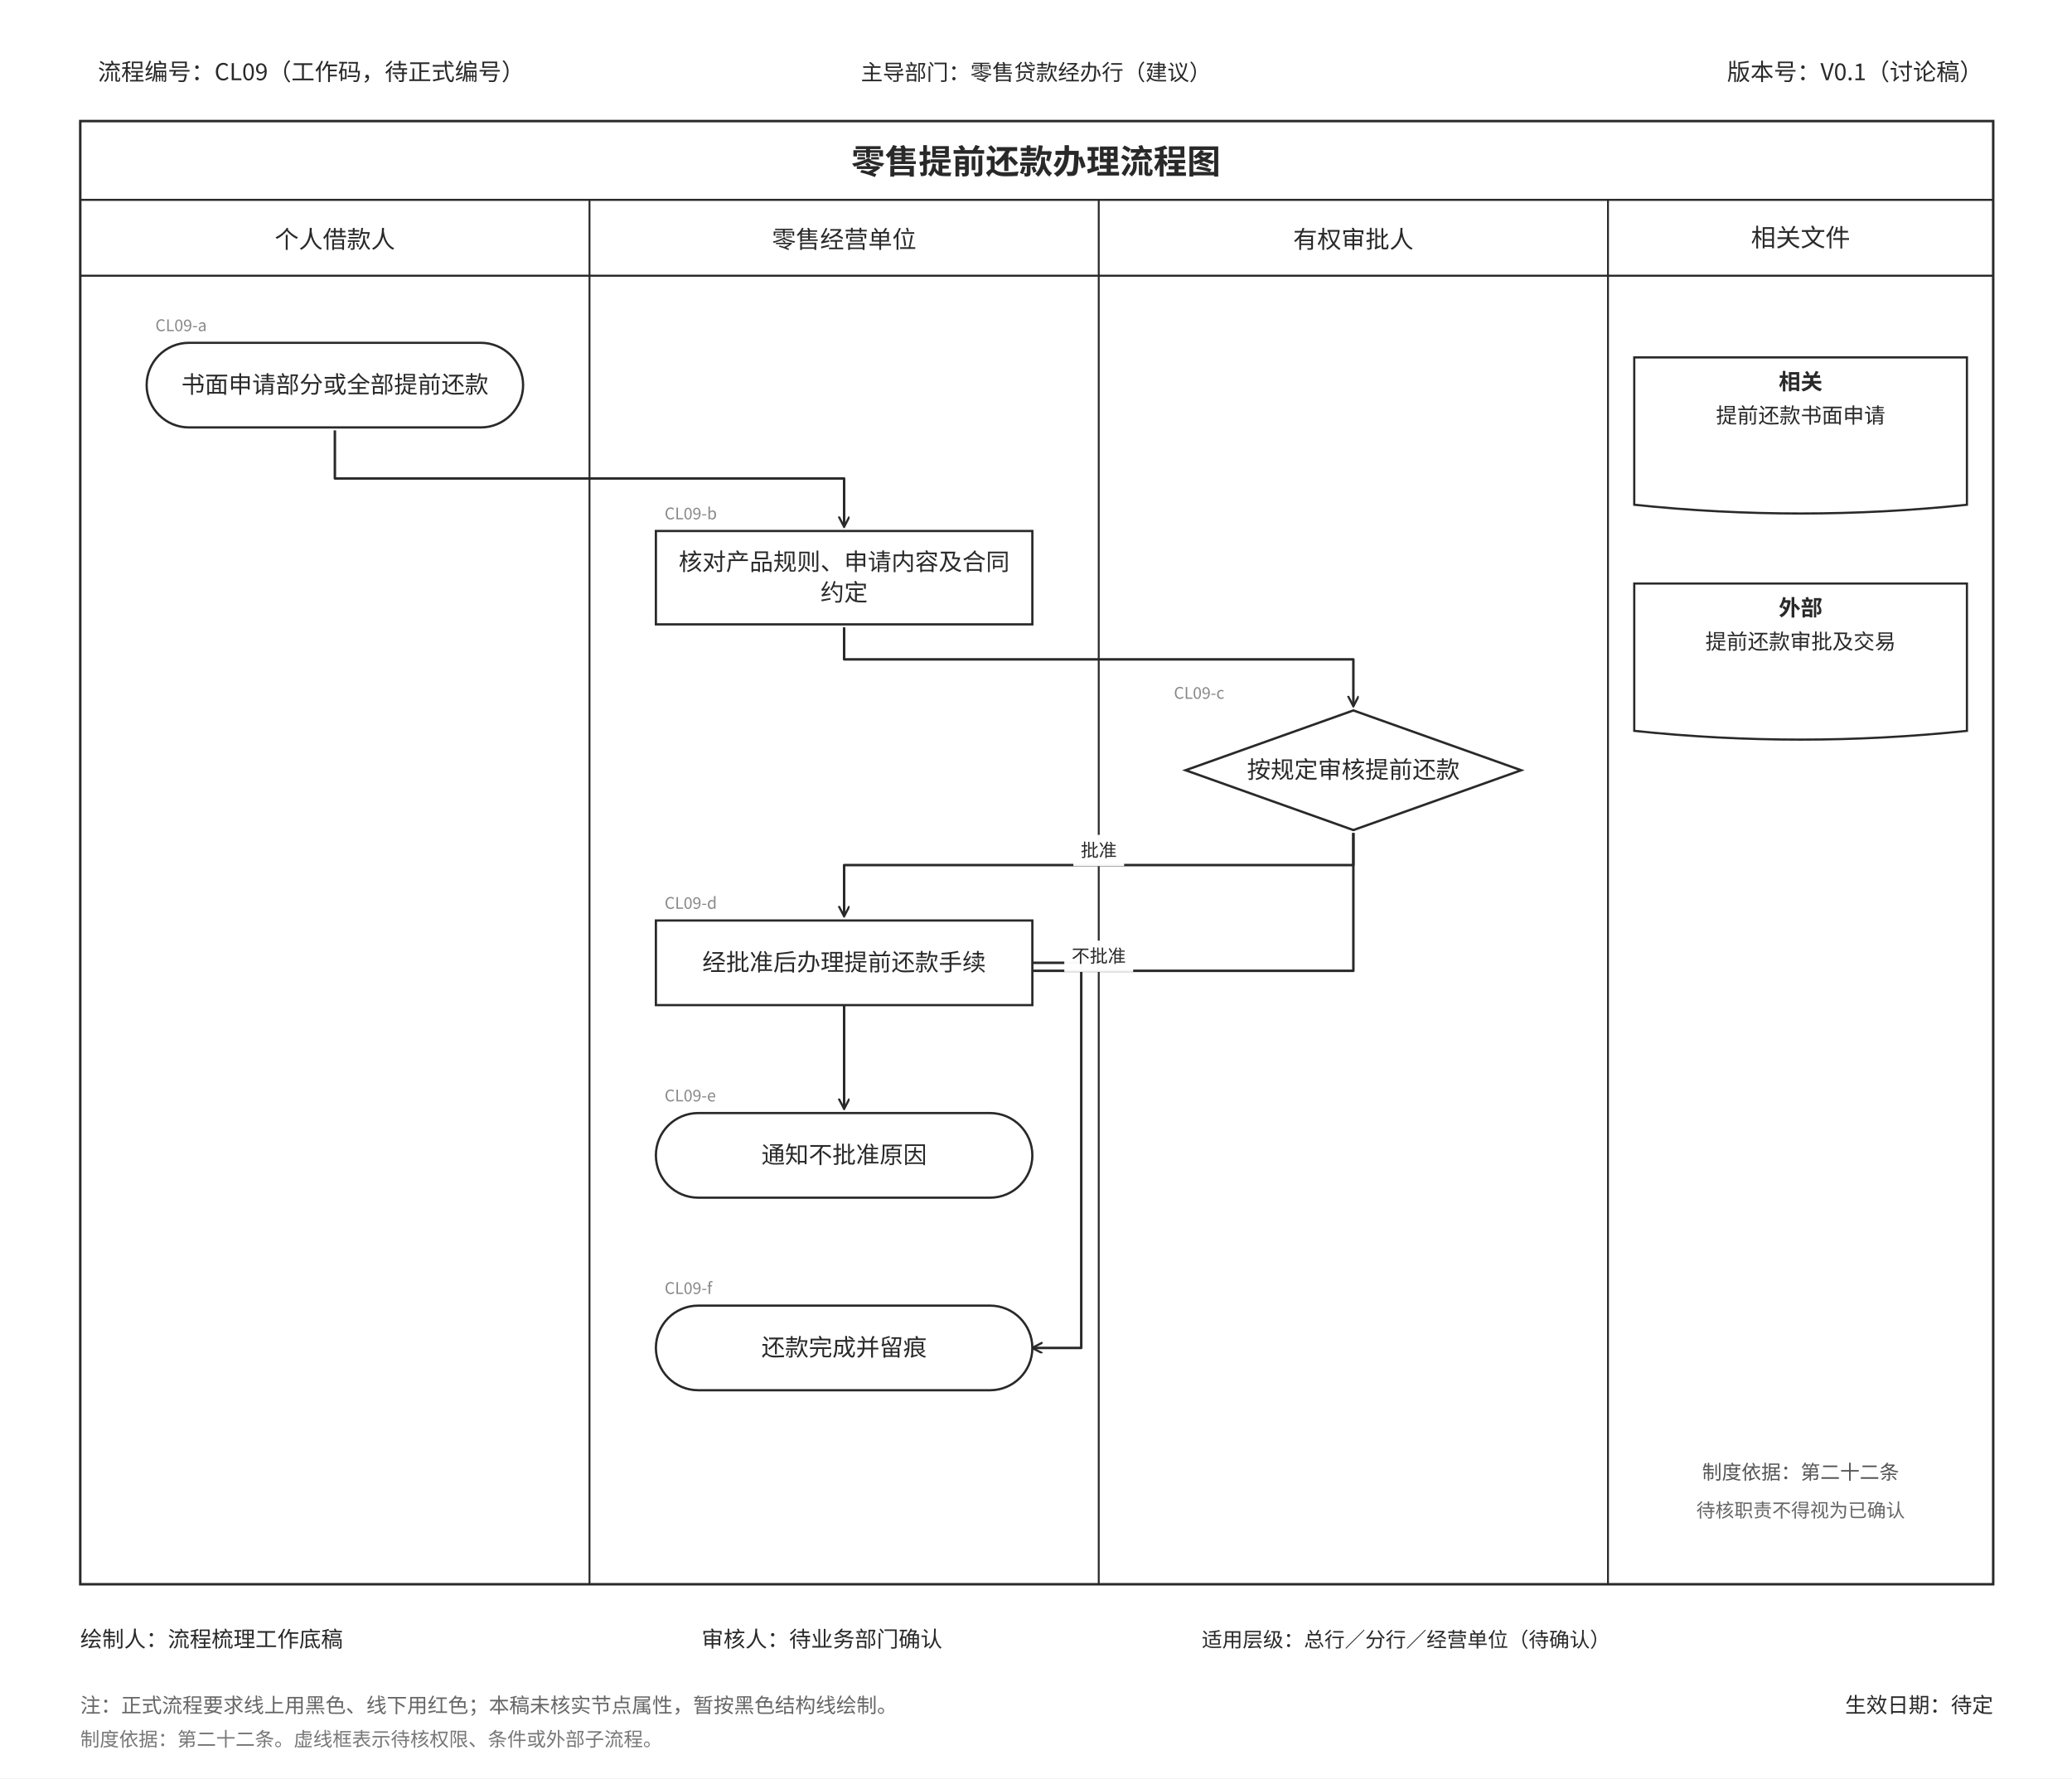
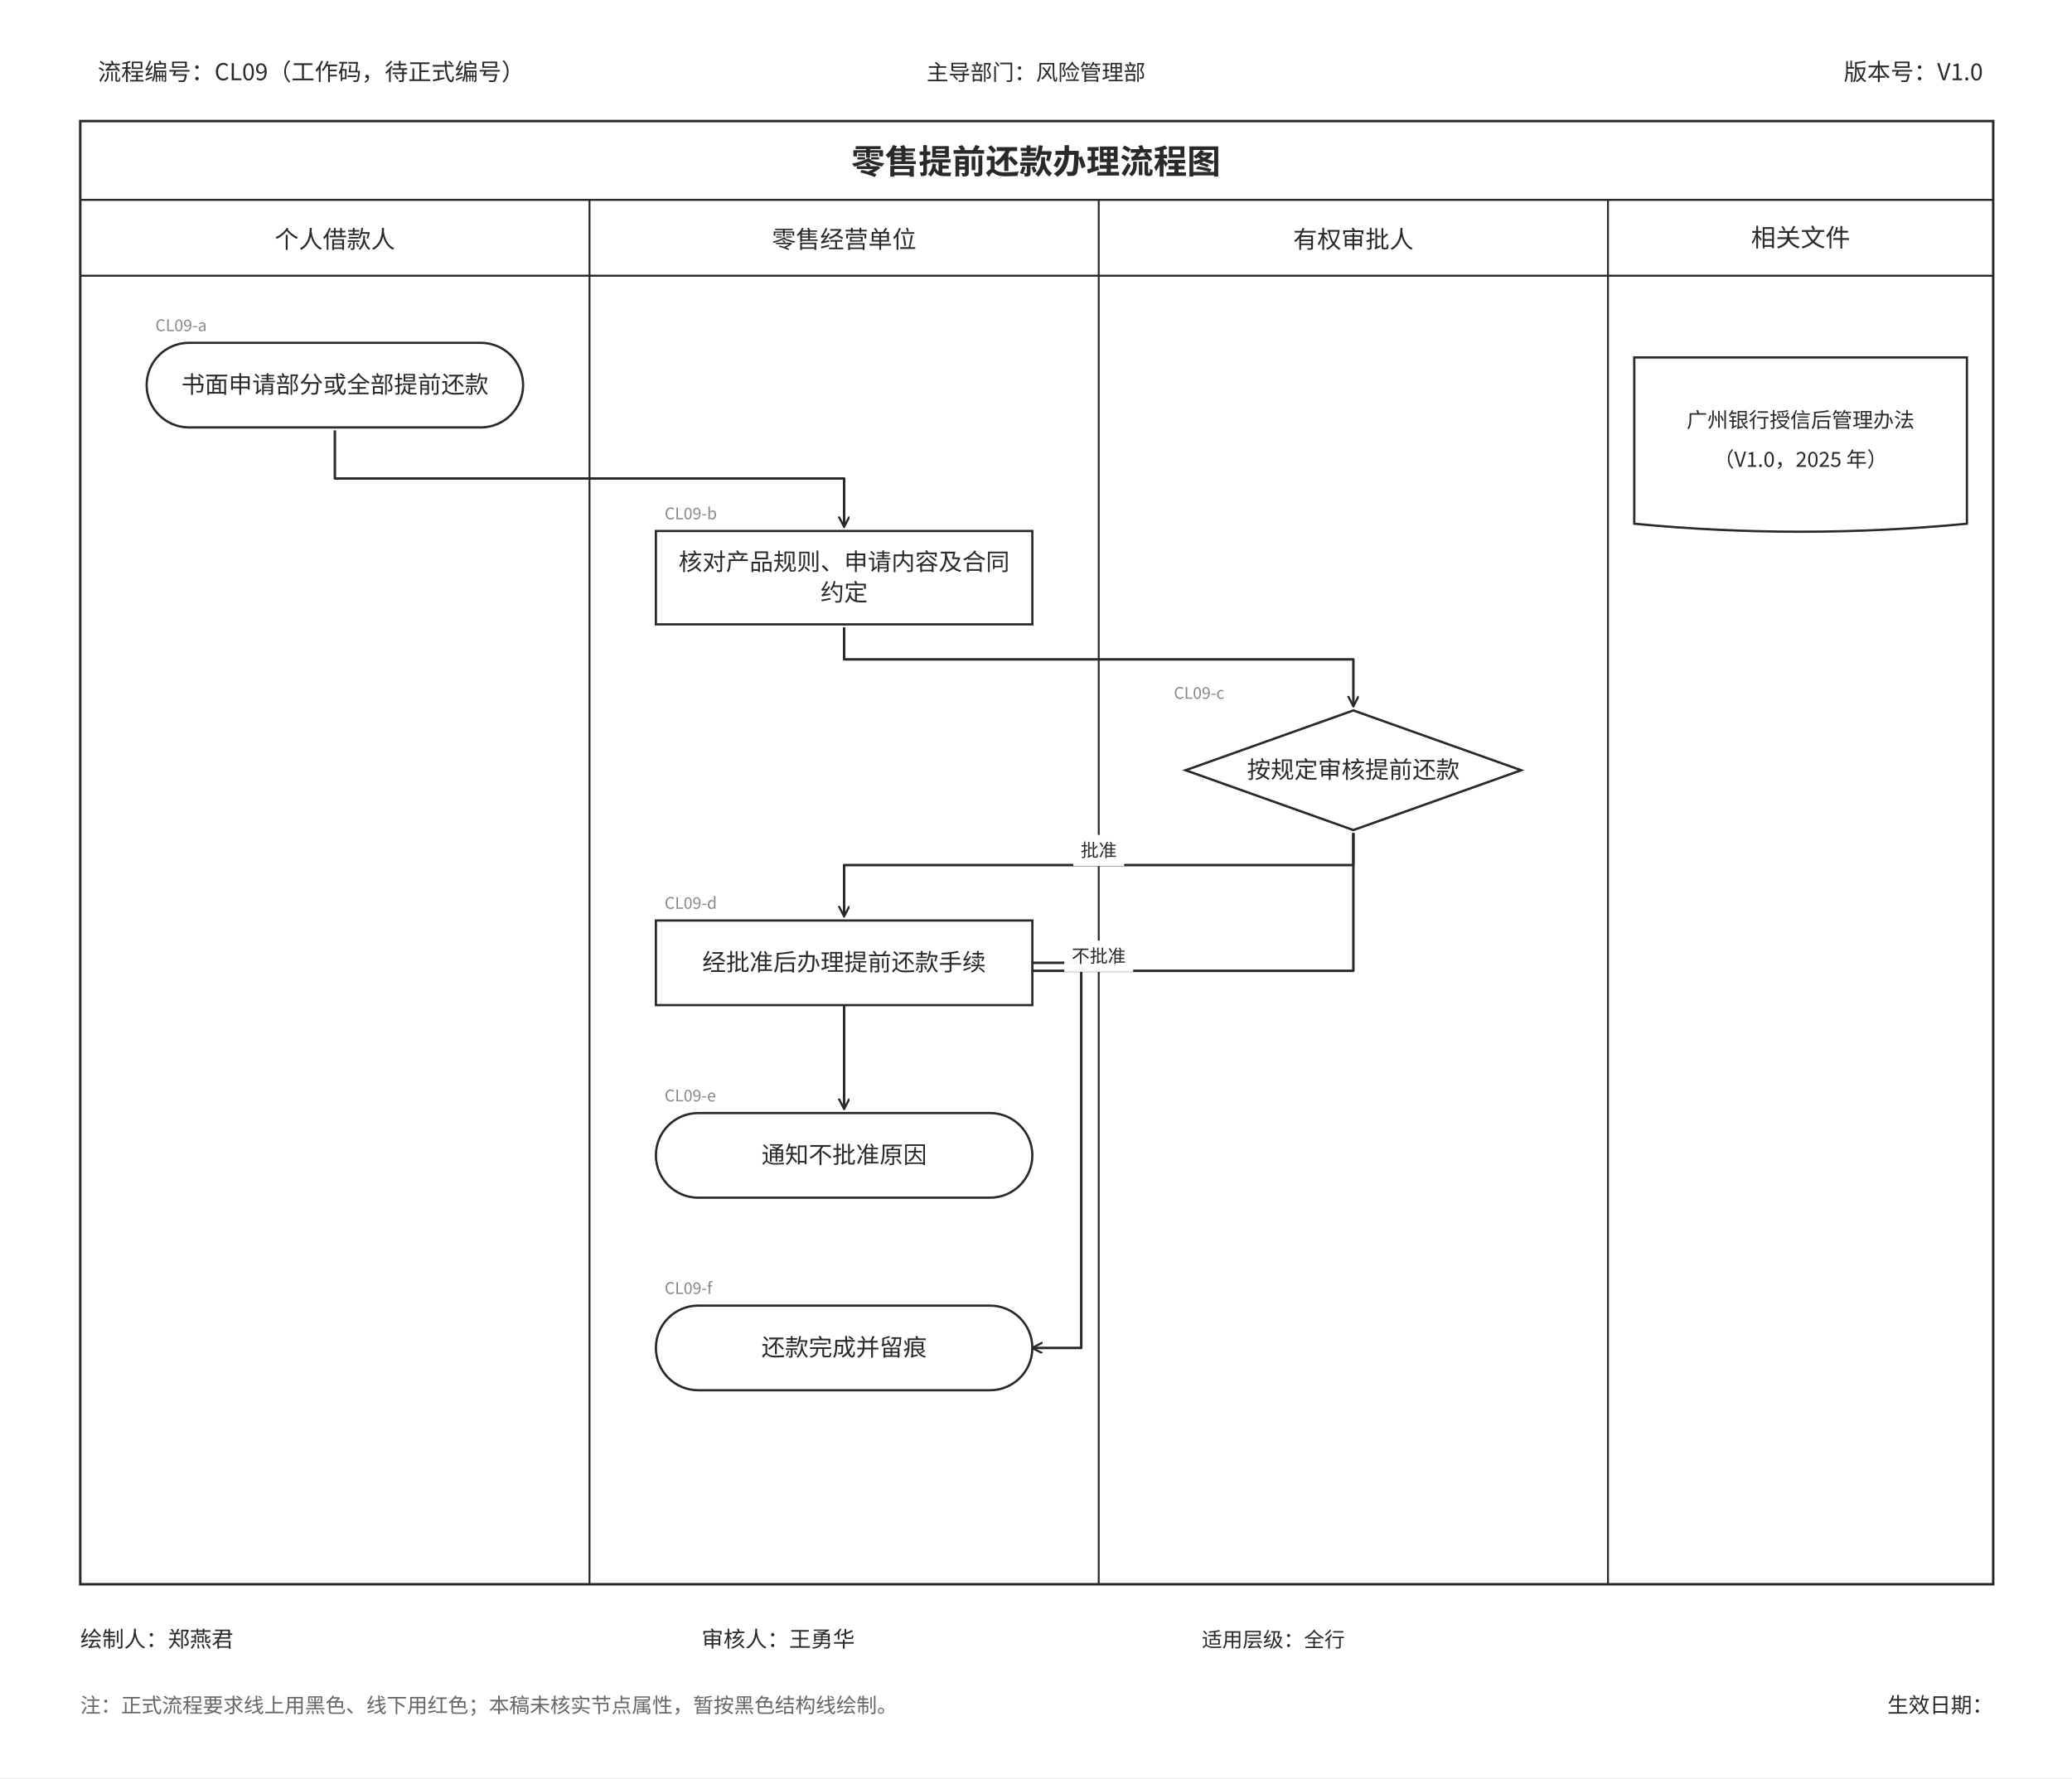
<svg xmlns="http://www.w3.org/2000/svg" width="1420" height="1219" viewBox="0 0 1420 1219">
  <defs>
    <marker id="arr" markerWidth="8" markerHeight="8" refX="7" refY="3.7" orient="auto" markerUnits="userSpaceOnUse">
      <path d="M0 0 L7.2 3.7 L0 7.4" stroke="#292929" stroke-width="1.45" fill="none" />
    </marker>
  </defs>
  <rect width="1420" height="1219" fill="white" />
  <text x="67.0" y="55.0" font-family="Noto Sans CJK SC,Microsoft YaHei,sans-serif" font-size="16" font-weight="400" fill="#292929" text-anchor="start">流程编号：CL09（工作码，待正式编号）</text>
-   <text x="710.0" y="55.0" font-family="Noto Sans CJK SC,Microsoft YaHei,sans-serif" font-size="15" font-weight="400" fill="#292929" text-anchor="middle">主导部门：零售贷款经办行（建议）</text>
-   <text x="1359.0" y="55.0" font-family="Noto Sans CJK SC,Microsoft YaHei,sans-serif" font-size="16" font-weight="400" fill="#292929" text-anchor="end">版本号：V0.1（讨论稿）</text>
+   <text x="710.0" y="55.0" font-family="Noto Sans CJK SC,Microsoft YaHei,sans-serif" font-size="15" font-weight="400" fill="#292929" text-anchor="middle">主导部门：风险管理部</text>
+   <text x="1359.0" y="55.0" font-family="Noto Sans CJK SC,Microsoft YaHei,sans-serif" font-size="16" font-weight="400" fill="#292929" text-anchor="end">版本号：V1.0</text>
  <rect x="55" y="83" width="1311" height="1003" fill="white" stroke="#292929" stroke-width="1.7" />
  <path d="M 55 137 H 1366 M 55 189 H 1366" stroke="#292929" stroke-width="1.4" fill="none" />
  <text x="710.0" y="119.0" font-family="Noto Sans CJK SC,Microsoft YaHei,sans-serif" font-size="23" font-weight="600" fill="#292929" text-anchor="middle">零售提前还款办理流程图</text>
  <text x="229.5" y="170.0" font-family="Noto Sans CJK SC,Microsoft YaHei,sans-serif" font-size="16.5" font-weight="400" fill="#292929" text-anchor="middle">个人借款人</text>
  <line x1="404" y1="137" x2="404" y2="1086" stroke="#292929" stroke-width="1.3" />
  <text x="578.5" y="170.0" font-family="Noto Sans CJK SC,Microsoft YaHei,sans-serif" font-size="16.5" font-weight="400" fill="#292929" text-anchor="middle">零售经营单位</text>
  <line x1="753" y1="137" x2="753" y2="1086" stroke="#292929" stroke-width="1.3" />
  <text x="927.5" y="170.0" font-family="Noto Sans CJK SC,Microsoft YaHei,sans-serif" font-size="16.5" font-weight="400" fill="#292929" text-anchor="middle">有权审批人</text>
  <line x1="1102" y1="137" x2="1102" y2="1086" stroke="#292929" stroke-width="1.3" />
  <text x="1234.0" y="169.0" font-family="Noto Sans CJK SC,Microsoft YaHei,sans-serif" font-size="17" font-weight="400" fill="#292929" text-anchor="middle">相关文件</text>
-   <path d="M 1120 245 L 1348 245 L 1348 346 Q 1234 358 1120 346 Z" fill="white" stroke="#292929" stroke-width="1.5" />
-   <text x="1234.0" y="267.0" font-family="Noto Sans CJK SC,Microsoft YaHei,sans-serif" font-size="15" font-weight="600" fill="#292929" text-anchor="middle">相关</text>
-   <text x="1234.0" y="290.0" font-family="Noto Sans CJK SC,Microsoft YaHei,sans-serif" font-size="14.5" font-weight="400" fill="#292929" text-anchor="middle">提前还款书面申请</text>
-   <path d="M 1120 400 L 1348 400 L 1348 501 Q 1234 513 1120 501 Z" fill="white" stroke="#292929" stroke-width="1.5" />
-   <text x="1234.0" y="422.0" font-family="Noto Sans CJK SC,Microsoft YaHei,sans-serif" font-size="15" font-weight="600" fill="#292929" text-anchor="middle">外部</text>
-   <text x="1234.0" y="445.0" font-family="Noto Sans CJK SC,Microsoft YaHei,sans-serif" font-size="14.5" font-weight="400" fill="#292929" text-anchor="middle">提前还款审批及交易</text>
+   <path d="M 1120.0 245.0 L 1348.0 245.0 L 1348.0 359.0 Q 1234.0 370.0 1120.0 359.0 Z" fill="white" stroke="#292929" stroke-width="1.55" />
+   <text x="1234.0" y="293.0" font-family="Noto Sans CJK SC,Microsoft YaHei,sans-serif" font-size="14.2" font-weight="400" fill="#292929" text-anchor="middle">广州银行授信后管理办法</text>
+   <text x="1234.0" y="320.0" font-family="Noto Sans CJK SC,Microsoft YaHei,sans-serif" font-size="14.2" font-weight="400" fill="#292929" text-anchor="middle">（V1.0，2025 年）</text>
  <path d="M 229.5 295 V 328 H 578.5 V 361" fill="none" stroke="#292929" stroke-width="1.7" stroke-linejoin="round" marker-end="url(#arr)" />
  <path d="M 578.5 430 V 452 H 927.5 V 484" fill="none" stroke="#292929" stroke-width="1.7" stroke-linejoin="round" marker-end="url(#arr)" />
  <path d="M 927.5 571 V 593 H 578.5 V 628" fill="none" stroke="#292929" stroke-width="1.7" stroke-linejoin="round" marker-end="url(#arr)" />
  <path d="M 927.5 571 V 665.5 H 578.5 V 760" fill="none" stroke="#292929" stroke-width="1.7" stroke-linejoin="round" marker-end="url(#arr)" />
  <path d="M 707.5 660 H 741 V 924 H 707.5" fill="none" stroke="#292929" stroke-width="1.7" stroke-linejoin="round" marker-end="url(#arr)" />
  <rect x="735.6" y="572.3" width="34.8" height="21.4" fill="white" opacity=".97" />
  <text x="753.0" y="587.3" font-family="Noto Sans CJK SC,Microsoft YaHei,sans-serif" font-size="12.4" font-weight="400" fill="#292929" text-anchor="middle">批准</text>
  <rect x="729.4" y="644.8" width="47.2" height="21.4" fill="white" opacity=".97" />
  <text x="753.0" y="659.8" font-family="Noto Sans CJK SC,Microsoft YaHei,sans-serif" font-size="12.4" font-weight="400" fill="#292929" text-anchor="middle">不批准</text>
  <rect x="100.5" y="235" width="258" height="58" rx="29" fill="white" stroke="#292929" stroke-width="1.55" />
  <text x="229.5" y="269.4" font-family="Noto Sans CJK SC,Microsoft YaHei,sans-serif" font-size="16.2" font-weight="400" fill="#292929" text-anchor="middle">书面申请部分或全部提前还款</text>
  <text x="106.5" y="227.0" font-family="Noto Sans CJK SC,Microsoft YaHei,sans-serif" font-size="11" font-weight="400" fill="#888" text-anchor="start">CL09-a</text>
  <rect x="449.5" y="364" width="258" height="64" rx="0" fill="white" stroke="#292929" stroke-width="1.55" />
  <text x="578.5" y="390.9" font-family="Noto Sans CJK SC,Microsoft YaHei,sans-serif" font-size="16.2" font-weight="400" fill="#292929" text-anchor="middle">核对产品规则、申请内容及合同</text>
  <text x="578.5" y="411.9" font-family="Noto Sans CJK SC,Microsoft YaHei,sans-serif" font-size="16.2" font-weight="400" fill="#292929" text-anchor="middle">约定</text>
  <text x="455.5" y="356.0" font-family="Noto Sans CJK SC,Microsoft YaHei,sans-serif" font-size="11" font-weight="400" fill="#888" text-anchor="start">CL09-b</text>
  <rect x="449.5" y="631" width="258" height="58" rx="0" fill="white" stroke="#292929" stroke-width="1.55" />
  <text x="578.5" y="665.4" font-family="Noto Sans CJK SC,Microsoft YaHei,sans-serif" font-size="16.2" font-weight="400" fill="#292929" text-anchor="middle">经批准后办理提前还款手续</text>
  <text x="455.5" y="623.0" font-family="Noto Sans CJK SC,Microsoft YaHei,sans-serif" font-size="11" font-weight="400" fill="#888" text-anchor="start">CL09-d</text>
  <rect x="449.5" y="763" width="258" height="58" rx="29" fill="white" stroke="#292929" stroke-width="1.55" />
  <text x="578.5" y="797.4" font-family="Noto Sans CJK SC,Microsoft YaHei,sans-serif" font-size="16.2" font-weight="400" fill="#292929" text-anchor="middle">通知不批准原因</text>
  <text x="455.5" y="755.0" font-family="Noto Sans CJK SC,Microsoft YaHei,sans-serif" font-size="11" font-weight="400" fill="#888" text-anchor="start">CL09-e</text>
  <rect x="449.5" y="895" width="258" height="58" rx="29" fill="white" stroke="#292929" stroke-width="1.55" />
  <text x="578.5" y="929.4" font-family="Noto Sans CJK SC,Microsoft YaHei,sans-serif" font-size="16.2" font-weight="400" fill="#292929" text-anchor="middle">还款完成并留痕</text>
  <text x="455.5" y="887.0" font-family="Noto Sans CJK SC,Microsoft YaHei,sans-serif" font-size="11" font-weight="400" fill="#888" text-anchor="start">CL09-f</text>
  <path d="M 927.5 487 L 1042.5 528 L 927.5 569 L 812.5 528 Z" fill="white" stroke="#292929" stroke-width="1.6" />
  <text x="927.5" y="533.4" font-family="Noto Sans CJK SC,Microsoft YaHei,sans-serif" font-size="16.2" font-weight="400" fill="#292929" text-anchor="middle">按规定审核提前还款</text>
  <text x="804.5" y="479.0" font-family="Noto Sans CJK SC,Microsoft YaHei,sans-serif" font-size="11" font-weight="400" fill="#888" text-anchor="start">CL09-c</text>
-   <text x="1234.0" y="1014.0" font-family="Noto Sans CJK SC,Microsoft YaHei,sans-serif" font-size="13.5" font-weight="400" fill="#555" text-anchor="middle">制度依据：第二十二条</text>
-   <text x="1234.0" y="1040.0" font-family="Noto Sans CJK SC,Microsoft YaHei,sans-serif" font-size="13" font-weight="400" fill="#666" text-anchor="middle">待核职责不得视为已确认</text>
-   <text x="55.0" y="1129.0" font-family="Noto Sans CJK SC,Microsoft YaHei,sans-serif" font-size="15" font-weight="400" fill="#292929" text-anchor="start">绘制人：流程梳理工作底稿</text>
-   <text x="480.8" y="1129.0" font-family="Noto Sans CJK SC,Microsoft YaHei,sans-serif" font-size="15" font-weight="400" fill="#292929" text-anchor="start">审核人：待业务部门确认</text>
-   <text x="823.6" y="1129.0" font-family="Noto Sans CJK SC,Microsoft YaHei,sans-serif" font-size="14" font-weight="400" fill="#292929" text-anchor="start">适用层级：总行／分行／经营单位（待确认）</text>
+   <text x="55.0" y="1129.0" font-family="Noto Sans CJK SC,Microsoft YaHei,sans-serif" font-size="15" font-weight="400" fill="#292929" text-anchor="start">绘制人：郑燕君</text>
+   <text x="480.8" y="1129.0" font-family="Noto Sans CJK SC,Microsoft YaHei,sans-serif" font-size="15" font-weight="400" fill="#292929" text-anchor="start">审核人：王勇华</text>
+   <text x="823.6" y="1129.0" font-family="Noto Sans CJK SC,Microsoft YaHei,sans-serif" font-size="14" font-weight="400" fill="#292929" text-anchor="start">适用层级：全行</text>
  <text x="55.0" y="1174.0" font-family="Noto Sans CJK SC,Microsoft YaHei,sans-serif" font-size="14" font-weight="400" fill="#666" text-anchor="start">注：正式流程要求线上用黑色、线下用红色；本稿未核实节点属性，暂按黑色结构线绘制。</text>
-   <text x="1366.0" y="1174.0" font-family="Noto Sans CJK SC,Microsoft YaHei,sans-serif" font-size="14.5" font-weight="400" fill="#292929" text-anchor="end">生效日期：待定</text>
-   <text x="55.0" y="1197.0" font-family="Noto Sans CJK SC,Microsoft YaHei,sans-serif" font-size="13.3" font-weight="400" fill="#777" text-anchor="start">制度依据：第二十二条。虚线框表示待核权限、条件或外部子流程。</text>
+   <text x="1366.0" y="1174.0" font-family="Noto Sans CJK SC,Microsoft YaHei,sans-serif" font-size="14.5" font-weight="400" fill="#292929" text-anchor="end">生效日期：</text>
</svg>
